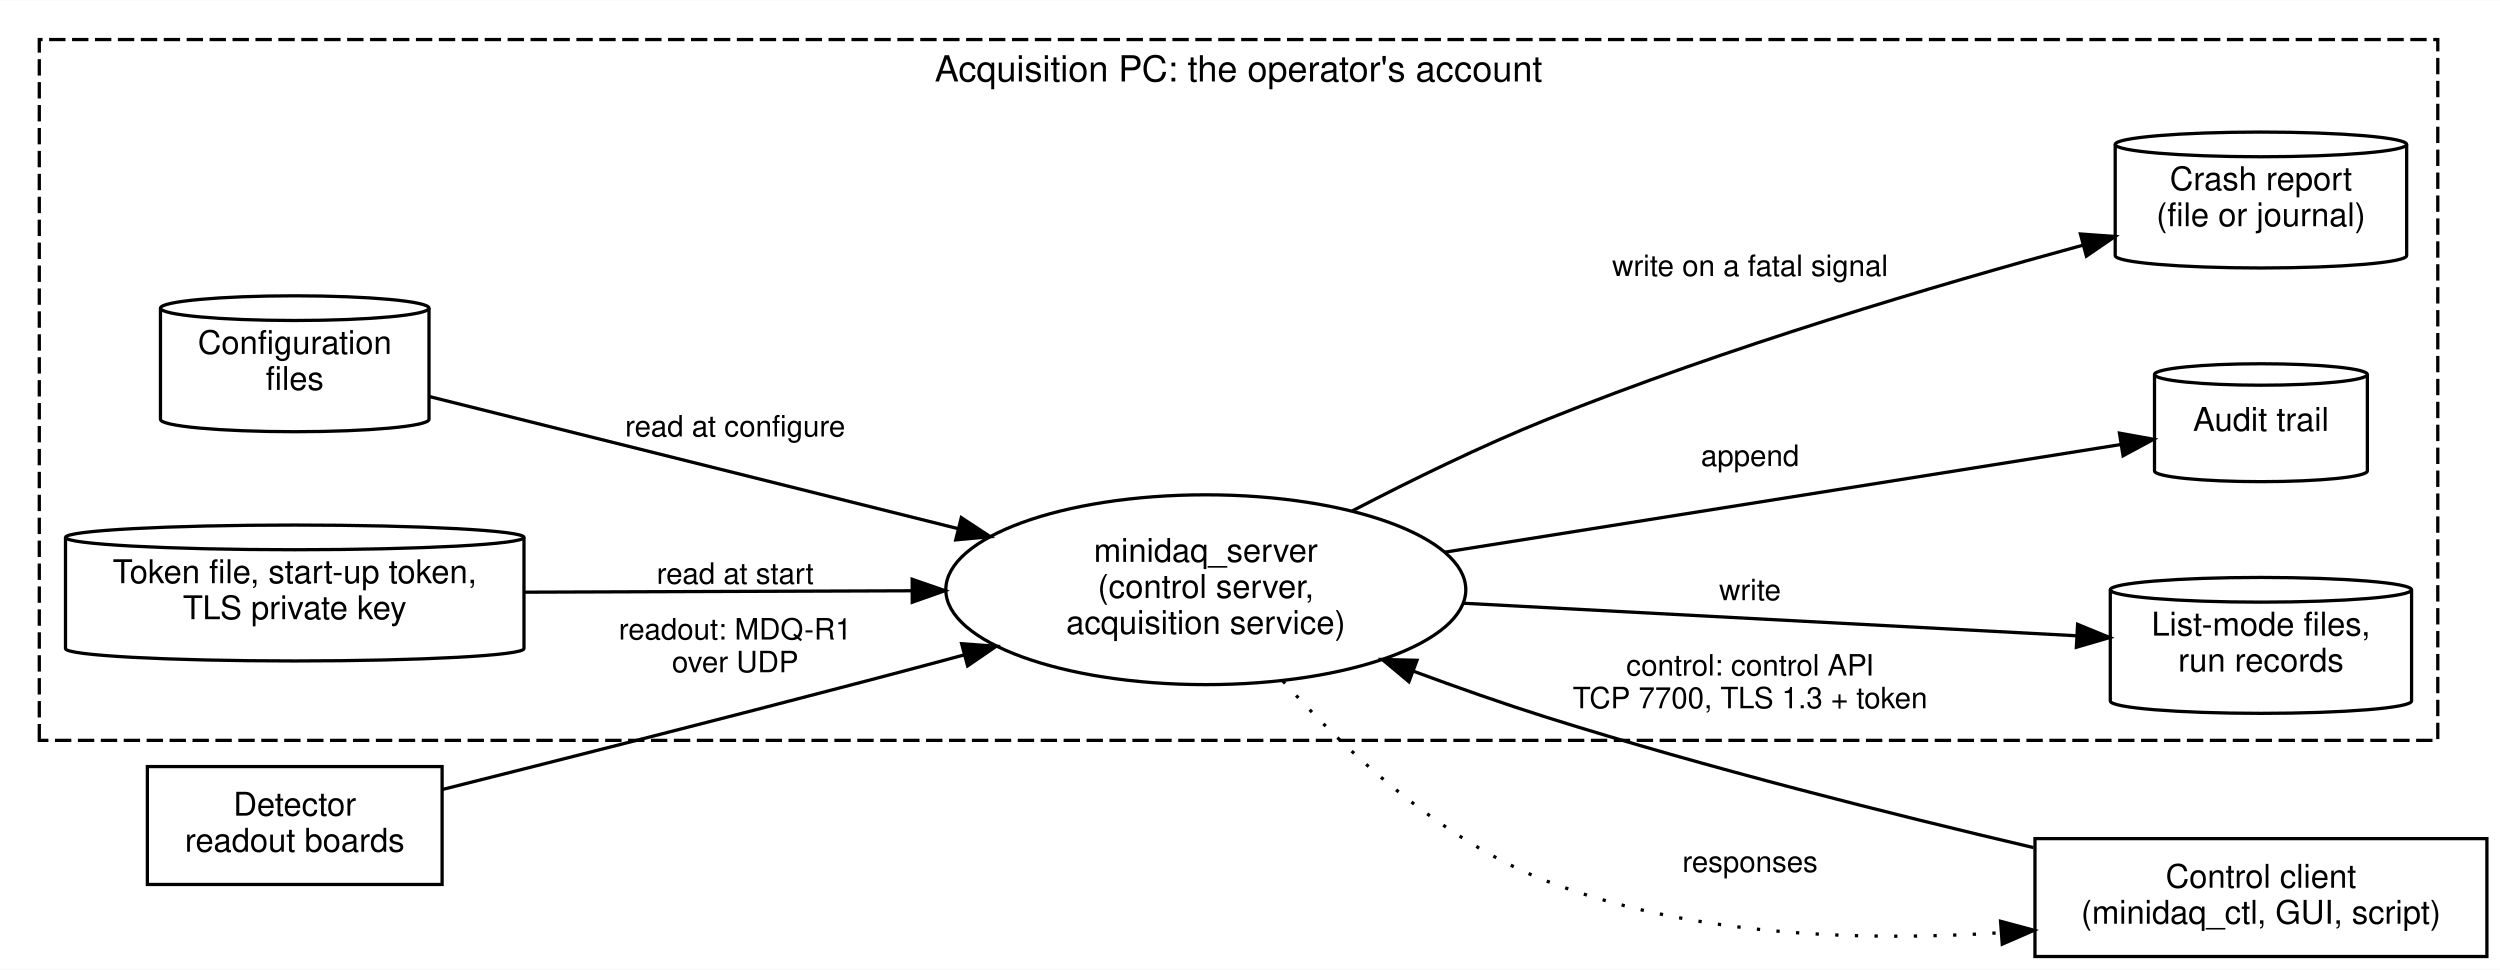
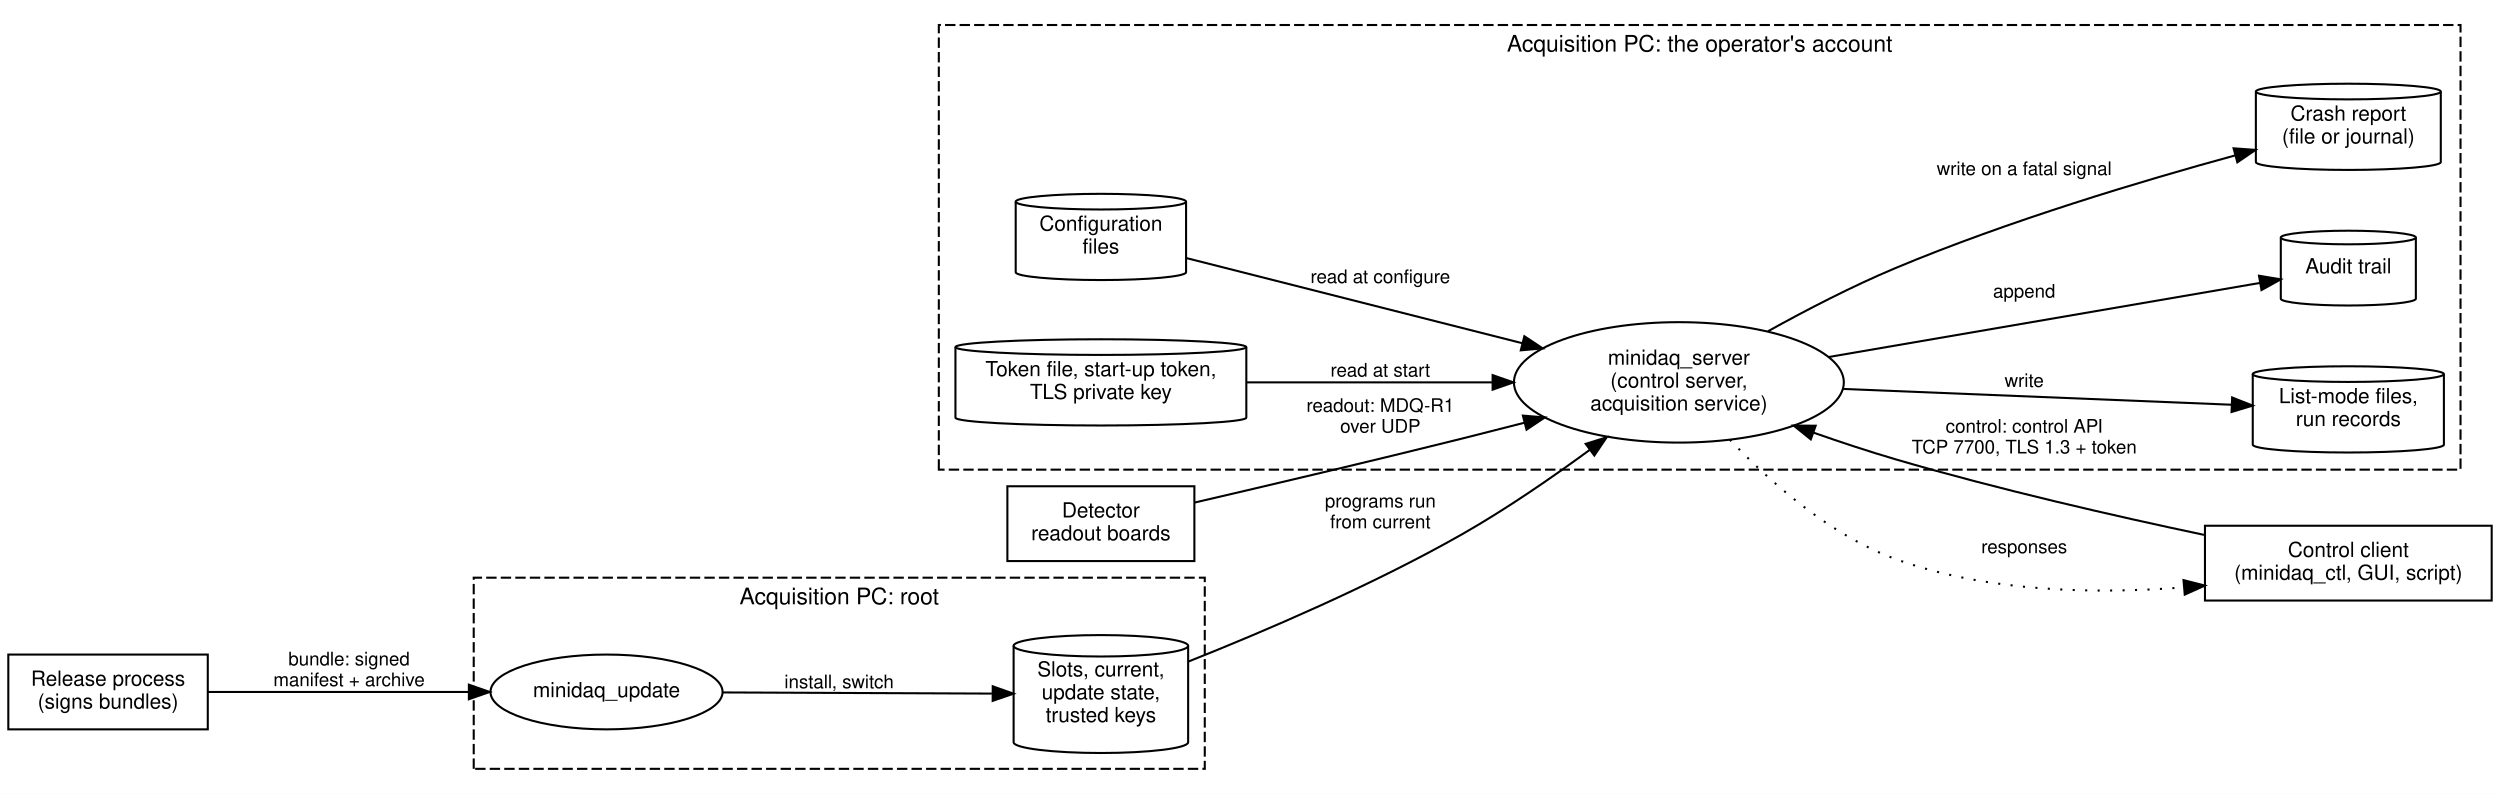
- <svg xmlns="http://www.w3.org/2000/svg" width="763pt" height="296pt" viewBox="0.00 0.00 763.39 296.00">
-   <g id="graph0" class="graph" transform="scale(1 1) rotate(0) translate(4 292)">
-     <polygon fill="white" stroke="transparent" points="-4,4 -4,-292 759.39,-292 759.39,4 -4,4" />
+ <svg xmlns="http://www.w3.org/2000/svg" width="1203pt" height="382pt" viewBox="0.00 0.00 1203.24 382.00">
+   <g id="graph0" class="graph" transform="scale(1 1) rotate(0) translate(4 378)">
+     <polygon fill="white" stroke="transparent" points="-4,4 -4,-378 1199.24,-378 1199.24,4 -4,4" />
    <g id="clust1" class="cluster">
-       <polygon fill="none" stroke="black" stroke-dasharray="5,2" points="8,-66 8,-280 740.39,-280 740.39,-66 8,-66" />
-       <text text-anchor="middle" x="374.2" y="-267.2" font-family="Helvetica,sans-Serif" font-size="11.00">Acquisition PC: the operator's account</text>
+       <polygon fill="none" stroke="black" stroke-dasharray="5,2" points="447.85,-152 447.85,-366 1180.24,-366 1180.24,-152 447.85,-152" />
+       <text text-anchor="middle" x="814.04" y="-353.2" font-family="Helvetica,sans-Serif" font-size="11.00">Acquisition PC: the operator's account</text>
+     </g>
+     <g id="clust2" class="cluster">
+       <polygon fill="none" stroke="black" stroke-dasharray="5,2" points="224,-8 224,-100 575.85,-100 575.85,-8 224,-8" />
+       <text text-anchor="middle" x="399.92" y="-87.2" font-family="Helvetica,sans-Serif" font-size="11.00">Acquisition PC: root</text>
    </g>
    <g id="node1" class="node">
-       <polygon fill="none" stroke="black" points="755.39,-36 617.39,-36 617.39,0 755.39,0 755.39,-36" />
-       <text text-anchor="middle" x="686.39" y="-21" font-family="Helvetica,sans-Serif" font-size="10.00">Control client</text>
-       <text text-anchor="middle" x="686.39" y="-10" font-family="Helvetica,sans-Serif" font-size="10.00">(minidaq_ctl, GUI, script)</text>
+       <polygon fill="none" stroke="black" points="1195.24,-125 1057.24,-125 1057.24,-89 1195.24,-89 1195.24,-125" />
+       <text text-anchor="middle" x="1126.24" y="-110" font-family="Helvetica,sans-Serif" font-size="10.00">Control client</text>
+       <text text-anchor="middle" x="1126.24" y="-99" font-family="Helvetica,sans-Serif" font-size="10.00">(minidaq_ctl, GUI, script)</text>
    </g>
    <g id="node3" class="node">
-       <ellipse fill="none" stroke="black" cx="364.2" cy="-112" rx="79.39" ry="28.98" />
-       <text text-anchor="middle" x="364.2" y="-120.5" font-family="Helvetica,sans-Serif" font-size="10.00">minidaq_server</text>
-       <text text-anchor="middle" x="364.2" y="-109.5" font-family="Helvetica,sans-Serif" font-size="10.00">(control server,</text>
-       <text text-anchor="middle" x="364.2" y="-98.5" font-family="Helvetica,sans-Serif" font-size="10.00">acquisition service)</text>
+       <ellipse fill="none" stroke="black" cx="804.04" cy="-194" rx="79.39" ry="28.98" />
+       <text text-anchor="middle" x="804.04" y="-202.5" font-family="Helvetica,sans-Serif" font-size="10.00">minidaq_server</text>
+       <text text-anchor="middle" x="804.04" y="-191.5" font-family="Helvetica,sans-Serif" font-size="10.00">(control server,</text>
+       <text text-anchor="middle" x="804.04" y="-180.5" font-family="Helvetica,sans-Serif" font-size="10.00">acquisition service)</text>
    </g>
    <g id="edge1" class="edge">
-       <path fill="none" stroke="black" d="M616.91,-33.26C573.92,-43.36 517.51,-57.55 468.39,-73 455.09,-77.19 441,-82.15 427.65,-87.1" />
-       <polygon fill="black" stroke="black" points="426.22,-83.9 418.09,-90.7 428.68,-90.45 426.22,-83.9" />
-       <text text-anchor="middle" x="530.39" y="-85.8" font-family="Helvetica,sans-Serif" font-size="9.00">control: control API</text>
-       <text text-anchor="middle" x="530.39" y="-75.8" font-family="Helvetica,sans-Serif" font-size="9.00">TCP 7700, TLS 1.3 + token</text>
+       <path fill="none" stroke="black" d="M1056.78,-120.61C1013.8,-129.69 957.39,-142.58 908.24,-157 895.43,-160.76 881.9,-165.23 869,-169.75" />
+       <polygon fill="black" stroke="black" points="867.53,-166.56 859.27,-173.2 869.87,-173.15 867.53,-166.56" />
+       <text text-anchor="middle" x="970.24" y="-169.8" font-family="Helvetica,sans-Serif" font-size="9.00">control: control API</text>
+       <text text-anchor="middle" x="970.24" y="-159.8" font-family="Helvetica,sans-Serif" font-size="9.00">TCP 7700, TLS 1.3 + token</text>
    </g>
    <g id="node2" class="node">
-       <polygon fill="none" stroke="black" points="131,-58 41,-58 41,-22 131,-22 131,-58" />
-       <text text-anchor="middle" x="86" y="-43" font-family="Helvetica,sans-Serif" font-size="10.00">Detector</text>
-       <text text-anchor="middle" x="86" y="-32" font-family="Helvetica,sans-Serif" font-size="10.00">readout boards</text>
+       <polygon fill="none" stroke="black" points="570.85,-144 480.85,-144 480.85,-108 570.85,-108 570.85,-144" />
+       <text text-anchor="middle" x="525.85" y="-129" font-family="Helvetica,sans-Serif" font-size="10.00">Detector</text>
+       <text text-anchor="middle" x="525.85" y="-118" font-family="Helvetica,sans-Serif" font-size="10.00">readout boards</text>
    </g>
    <g id="edge3" class="edge">
-       <path fill="none" stroke="black" d="M131.14,-51.02C166.12,-59.81 216.24,-72.5 260,-84 269.86,-86.59 280.25,-89.36 290.47,-92.11" />
-       <polygon fill="black" stroke="black" points="289.64,-95.51 300.21,-94.74 291.46,-88.75 289.64,-95.51" />
-       <text text-anchor="middle" x="220.5" y="-96.8" font-family="Helvetica,sans-Serif" font-size="9.00">readout: MDQ-R1</text>
-       <text text-anchor="middle" x="220.5" y="-86.8" font-family="Helvetica,sans-Serif" font-size="9.00">over UDP</text>
+       <path fill="none" stroke="black" d="M571,-136.17C606,-144.3 656.12,-156.1 699.85,-167 709.48,-169.4 719.61,-171.98 729.6,-174.56" />
+       <polygon fill="black" stroke="black" points="728.96,-178.01 739.52,-177.13 730.72,-171.24 728.96,-178.01" />
+       <text text-anchor="middle" x="660.35" y="-179.8" font-family="Helvetica,sans-Serif" font-size="9.00">readout: MDQ-R1</text>
+       <text text-anchor="middle" x="660.35" y="-169.8" font-family="Helvetica,sans-Serif" font-size="9.00">over UDP</text>
    </g>
    <g id="edge2" class="edge">
-       <path fill="none" stroke="black" stroke-dasharray="1,5" d="M387.74,-84.13C406.73,-62.98 435.93,-35.49 468.39,-23 512.18,-6.15 564.71,-4.51 607.12,-7.27" />
-       <polygon fill="black" stroke="black" points="606.88,-10.76 617.11,-8.01 607.4,-3.78 606.88,-10.76" />
-       <text text-anchor="middle" x="530.39" y="-25.8" font-family="Helvetica,sans-Serif" font-size="9.00">responses</text>
+       <path fill="none" stroke="black" stroke-dasharray="1,5" d="M828.58,-166.41C847.71,-146.25 876.61,-120.51 908.24,-109 952.32,-92.95 1004.86,-92.04 1047.2,-95.34" />
+       <polygon fill="black" stroke="black" points="1046.91,-98.83 1057.17,-96.21 1047.51,-91.86 1046.91,-98.83" />
+       <text text-anchor="middle" x="970.24" y="-111.8" font-family="Helvetica,sans-Serif" font-size="9.00">responses</text>
    </g>
    <g id="node6" class="node">
-       <path fill="none" stroke="black" d="M732.39,-111.98C732.39,-114.06 711.77,-115.75 686.39,-115.75 661.01,-115.75 640.39,-114.06 640.39,-111.98 640.39,-111.98 640.39,-78.02 640.39,-78.02 640.39,-75.94 661.01,-74.25 686.39,-74.25 711.77,-74.25 732.39,-75.94 732.39,-78.02 732.39,-78.02 732.39,-111.98 732.39,-111.98" />
-       <path fill="none" stroke="black" d="M732.39,-111.98C732.39,-109.9 711.77,-108.21 686.39,-108.21 661.01,-108.21 640.39,-109.9 640.39,-111.98" />
-       <text text-anchor="middle" x="686.39" y="-98" font-family="Helvetica,sans-Serif" font-size="10.00">List-mode files,</text>
-       <text text-anchor="middle" x="686.39" y="-87" font-family="Helvetica,sans-Serif" font-size="10.00">run records</text>
+       <path fill="none" stroke="black" d="M1172.24,-197.98C1172.24,-200.06 1151.62,-201.75 1126.24,-201.75 1100.86,-201.75 1080.24,-200.06 1080.24,-197.98 1080.24,-197.98 1080.24,-164.02 1080.24,-164.02 1080.24,-161.94 1100.86,-160.25 1126.24,-160.25 1151.62,-160.25 1172.24,-161.94 1172.24,-164.02 1172.24,-164.02 1172.24,-197.98 1172.24,-197.98" />
+       <path fill="none" stroke="black" d="M1172.24,-197.98C1172.24,-195.9 1151.62,-194.21 1126.24,-194.21 1100.86,-194.21 1080.24,-195.9 1080.24,-197.98" />
+       <text text-anchor="middle" x="1126.24" y="-184" font-family="Helvetica,sans-Serif" font-size="10.00">List-mode files,</text>
+       <text text-anchor="middle" x="1126.24" y="-173" font-family="Helvetica,sans-Serif" font-size="10.00">run records</text>
    </g>
    <g id="edge6" class="edge">
-       <path fill="none" stroke="black" d="M442.71,-107.88C500.54,-104.81 578.17,-100.69 629.9,-97.95" />
-       <polygon fill="black" stroke="black" points="630.41,-101.42 640.21,-97.4 630.03,-94.43 630.41,-101.42" />
-       <text text-anchor="middle" x="530.39" y="-108.8" font-family="Helvetica,sans-Serif" font-size="9.00">write</text>
+       <path fill="none" stroke="black" d="M882.96,-190.84C940.8,-188.49 1018.28,-185.34 1069.89,-183.25" />
+       <polygon fill="black" stroke="black" points="1070.32,-186.73 1080.17,-182.83 1070.04,-179.74 1070.32,-186.73" />
+       <text text-anchor="middle" x="970.24" y="-191.8" font-family="Helvetica,sans-Serif" font-size="9.00">write</text>
    </g>
    <g id="node7" class="node">
-       <path fill="none" stroke="black" d="M718.89,-177.73C718.89,-179.53 704.32,-181 686.39,-181 668.46,-181 653.89,-179.53 653.89,-177.73 653.89,-177.73 653.89,-148.27 653.89,-148.27 653.89,-146.47 668.46,-145 686.39,-145 704.32,-145 718.89,-146.47 718.89,-148.27 718.89,-148.27 718.89,-177.73 718.89,-177.73" />
-       <path fill="none" stroke="black" d="M718.89,-177.73C718.89,-175.92 704.32,-174.45 686.39,-174.45 668.46,-174.45 653.89,-175.92 653.89,-177.73" />
-       <text text-anchor="middle" x="686.39" y="-160.5" font-family="Helvetica,sans-Serif" font-size="10.00">Audit trail</text>
+       <path fill="none" stroke="black" d="M1158.74,-263.73C1158.74,-265.53 1144.17,-267 1126.24,-267 1108.3,-267 1093.74,-265.53 1093.74,-263.73 1093.74,-263.73 1093.74,-234.27 1093.74,-234.27 1093.74,-232.47 1108.3,-231 1126.24,-231 1144.17,-231 1158.74,-232.47 1158.74,-234.27 1158.74,-234.27 1158.74,-263.73 1158.74,-263.73" />
+       <path fill="none" stroke="black" d="M1158.74,-263.73C1158.74,-261.92 1144.17,-260.45 1126.24,-260.45 1108.3,-260.45 1093.74,-261.92 1093.74,-263.73" />
+       <text text-anchor="middle" x="1126.24" y="-246.5" font-family="Helvetica,sans-Serif" font-size="10.00">Audit trail</text>
    </g>
    <g id="edge7" class="edge">
-       <path fill="none" stroke="black" d="M437.05,-123.45C500.67,-133.58 591.31,-148.01 643.67,-156.35" />
-       <polygon fill="black" stroke="black" points="643.19,-159.82 653.61,-157.94 644.29,-152.91 643.19,-159.82" />
-       <text text-anchor="middle" x="530.39" y="-149.8" font-family="Helvetica,sans-Serif" font-size="9.00">append</text>
+       <path fill="none" stroke="black" d="M876.1,-206.21C939.84,-217.15 1031.18,-232.84 1083.73,-241.87" />
+       <polygon fill="black" stroke="black" points="1083.25,-245.34 1093.7,-243.58 1084.44,-238.44 1083.25,-245.34" />
+       <text text-anchor="middle" x="970.24" y="-234.8" font-family="Helvetica,sans-Serif" font-size="9.00">append</text>
    </g>
    <g id="node8" class="node">
-       <path fill="none" stroke="black" d="M730.89,-247.98C730.89,-250.06 710.95,-251.75 686.39,-251.75 661.84,-251.75 641.89,-250.06 641.89,-247.98 641.89,-247.98 641.89,-214.02 641.89,-214.02 641.89,-211.94 661.84,-210.25 686.39,-210.25 710.95,-210.25 730.89,-211.94 730.89,-214.02 730.89,-214.02 730.89,-247.98 730.89,-247.98" />
-       <path fill="none" stroke="black" d="M730.89,-247.98C730.89,-245.9 710.95,-244.21 686.39,-244.21 661.84,-244.21 641.89,-245.9 641.89,-247.98" />
-       <text text-anchor="middle" x="686.39" y="-234" font-family="Helvetica,sans-Serif" font-size="10.00">Crash report</text>
-       <text text-anchor="middle" x="686.39" y="-223" font-family="Helvetica,sans-Serif" font-size="10.00">(file or journal)</text>
+       <path fill="none" stroke="black" d="M1170.74,-333.98C1170.74,-336.06 1150.79,-337.75 1126.24,-337.75 1101.68,-337.75 1081.74,-336.06 1081.74,-333.98 1081.74,-333.98 1081.74,-300.02 1081.74,-300.02 1081.74,-297.94 1101.68,-296.25 1126.24,-296.25 1150.79,-296.25 1170.74,-297.94 1170.74,-300.02 1170.74,-300.02 1170.74,-333.98 1170.74,-333.98" />
+       <path fill="none" stroke="black" d="M1170.74,-333.98C1170.74,-331.9 1150.79,-330.21 1126.24,-330.21 1101.68,-330.21 1081.74,-331.9 1081.74,-333.98" />
+       <text text-anchor="middle" x="1126.24" y="-320" font-family="Helvetica,sans-Serif" font-size="10.00">Crash report</text>
+       <text text-anchor="middle" x="1126.24" y="-309" font-family="Helvetica,sans-Serif" font-size="10.00">(file or journal)</text>
    </g>
    <g id="edge8" class="edge">
-       <path fill="none" stroke="black" d="M408.89,-136.05C426.99,-145.48 448.39,-155.94 468.39,-164 522.96,-185.99 587.64,-205.11 632.1,-217.23" />
-       <polygon fill="black" stroke="black" points="631.27,-220.63 641.83,-219.86 633.09,-213.87 631.27,-220.63" />
-       <text text-anchor="middle" x="530.39" y="-207.8" font-family="Helvetica,sans-Serif" font-size="9.00">write on a fatal signal</text>
+       <path fill="none" stroke="black" d="M846.85,-218.57C865.29,-228.8 887.45,-240.29 908.24,-249 962.57,-271.76 1027.29,-291.09 1071.83,-303.26" />
+       <polygon fill="black" stroke="black" points="1071.01,-306.66 1081.57,-305.89 1072.83,-299.9 1071.01,-306.66" />
+       <text text-anchor="middle" x="970.24" y="-293.8" font-family="Helvetica,sans-Serif" font-size="9.00">write on a fatal signal</text>
    </g>
    <g id="node4" class="node">
-       <path fill="none" stroke="black" d="M127,-197.98C127,-200.06 108.62,-201.75 86,-201.75 63.38,-201.75 45,-200.06 45,-197.98 45,-197.98 45,-164.02 45,-164.02 45,-161.94 63.38,-160.25 86,-160.25 108.62,-160.25 127,-161.94 127,-164.02 127,-164.02 127,-197.98 127,-197.98" />
-       <path fill="none" stroke="black" d="M127,-197.98C127,-195.9 108.62,-194.21 86,-194.21 63.38,-194.21 45,-195.9 45,-197.98" />
-       <text text-anchor="middle" x="86" y="-184" font-family="Helvetica,sans-Serif" font-size="10.00">Configuration</text>
-       <text text-anchor="middle" x="86" y="-173" font-family="Helvetica,sans-Serif" font-size="10.00">files</text>
+       <path fill="none" stroke="black" d="M566.85,-280.98C566.85,-283.06 548.47,-284.75 525.85,-284.75 503.22,-284.75 484.85,-283.06 484.85,-280.98 484.85,-280.98 484.85,-247.02 484.85,-247.02 484.85,-244.94 503.22,-243.25 525.85,-243.25 548.47,-243.25 566.85,-244.94 566.85,-247.02 566.85,-247.02 566.85,-280.98 566.85,-280.98" />
+       <path fill="none" stroke="black" d="M566.85,-280.98C566.85,-278.9 548.47,-277.21 525.85,-277.21 503.22,-277.21 484.85,-278.9 484.85,-280.98" />
+       <text text-anchor="middle" x="525.85" y="-267" font-family="Helvetica,sans-Serif" font-size="10.00">Configuration</text>
+       <text text-anchor="middle" x="525.85" y="-256" font-family="Helvetica,sans-Serif" font-size="10.00">files</text>
    </g>
    <g id="edge4" class="edge">
-       <path fill="none" stroke="black" d="M127.16,-170.97C169.33,-160.43 236.59,-143.63 288.55,-130.65" />
-       <polygon fill="black" stroke="black" points="289.54,-134.01 298.39,-128.19 287.84,-127.22 289.54,-134.01" />
-       <text text-anchor="middle" x="220.5" y="-158.8" font-family="Helvetica,sans-Serif" font-size="9.00">read at configure</text>
+       <path fill="none" stroke="black" d="M567.01,-253.82C609.24,-243.12 676.66,-226.03 728.65,-212.85" />
+       <polygon fill="black" stroke="black" points="729.67,-216.21 738.5,-210.36 727.95,-209.42 729.67,-216.21" />
+       <text text-anchor="middle" x="660.35" y="-241.8" font-family="Helvetica,sans-Serif" font-size="9.00">read at configure</text>
    </g>
    <g id="node5" class="node">
-       <path fill="none" stroke="black" d="M156,-127.98C156,-130.06 124.62,-131.75 86,-131.75 47.38,-131.75 16,-130.06 16,-127.98 16,-127.98 16,-94.02 16,-94.02 16,-91.94 47.38,-90.25 86,-90.25 124.62,-90.25 156,-91.94 156,-94.02 156,-94.02 156,-127.98 156,-127.98" />
-       <path fill="none" stroke="black" d="M156,-127.98C156,-125.9 124.62,-124.21 86,-124.21 47.38,-124.21 16,-125.9 16,-127.98" />
-       <text text-anchor="middle" x="86" y="-114" font-family="Helvetica,sans-Serif" font-size="10.00">Token file, start-up token,</text>
-       <text text-anchor="middle" x="86" y="-103" font-family="Helvetica,sans-Serif" font-size="10.00">TLS private key</text>
+       <path fill="none" stroke="black" d="M595.85,-210.98C595.85,-213.06 564.47,-214.75 525.85,-214.75 487.22,-214.75 455.85,-213.06 455.85,-210.98 455.85,-210.98 455.85,-177.02 455.85,-177.02 455.85,-174.94 487.22,-173.25 525.85,-173.25 564.47,-173.25 595.85,-174.94 595.85,-177.02 595.85,-177.02 595.85,-210.98 595.85,-210.98" />
+       <path fill="none" stroke="black" d="M595.85,-210.98C595.85,-208.9 564.47,-207.21 525.85,-207.21 487.22,-207.21 455.85,-208.9 455.85,-210.98" />
+       <text text-anchor="middle" x="525.85" y="-197" font-family="Helvetica,sans-Serif" font-size="10.00">Token file, start-up token,</text>
+       <text text-anchor="middle" x="525.85" y="-186" font-family="Helvetica,sans-Serif" font-size="10.00">TLS private key</text>
    </g>
    <g id="edge5" class="edge">
-       <path fill="none" stroke="black" d="M156.34,-111.25C192.13,-111.38 236.2,-111.54 274.44,-111.68" />
-       <polygon fill="black" stroke="black" points="274.54,-115.18 284.55,-111.72 274.56,-108.18 274.54,-115.18" />
-       <text text-anchor="middle" x="220.5" y="-113.8" font-family="Helvetica,sans-Serif" font-size="9.00">read at start</text>
+       <path fill="none" stroke="black" d="M596.19,-194C631.98,-194 676.04,-194 714.29,-194" />
+       <polygon fill="black" stroke="black" points="714.39,-197.5 724.39,-194 714.39,-190.5 714.39,-197.5" />
+       <text text-anchor="middle" x="660.35" y="-196.8" font-family="Helvetica,sans-Serif" font-size="9.00">read at start</text>
+     </g>
+     <g id="node9" class="node">
+       <polygon fill="none" stroke="black" points="96,-63 0,-63 0,-27 96,-27 96,-63" />
+       <text text-anchor="middle" x="48" y="-48" font-family="Helvetica,sans-Serif" font-size="10.00">Release process</text>
+       <text text-anchor="middle" x="48" y="-37" font-family="Helvetica,sans-Serif" font-size="10.00">(signs bundles)</text>
+     </g>
+     <g id="node10" class="node">
+       <ellipse fill="none" stroke="black" cx="287.92" cy="-45" rx="55.85" ry="18" />
+       <text text-anchor="middle" x="287.92" y="-42.5" font-family="Helvetica,sans-Serif" font-size="10.00">minidaq_update</text>
+     </g>
+     <g id="edge9" class="edge">
+       <path fill="none" stroke="black" d="M96.01,-45C131.89,-45 181.75,-45 221.52,-45" />
+       <polygon fill="black" stroke="black" points="221.67,-48.5 231.67,-45 221.67,-41.5 221.67,-48.5" />
+       <text text-anchor="middle" x="164" y="-57.8" font-family="Helvetica,sans-Serif" font-size="9.00">bundle: signed</text>
+       <text text-anchor="middle" x="164" y="-47.8" font-family="Helvetica,sans-Serif" font-size="9.00">manifest + archive</text>
+     </g>
+     <g id="node11" class="node">
+       <path fill="none" stroke="black" d="M567.85,-67.22C567.85,-70.06 549.02,-72.38 525.85,-72.38 502.67,-72.38 483.85,-70.06 483.85,-67.22 483.85,-67.22 483.85,-20.78 483.85,-20.78 483.85,-17.94 502.67,-15.62 525.85,-15.62 549.02,-15.62 567.85,-17.94 567.85,-20.78 567.85,-20.78 567.85,-67.22 567.85,-67.22" />
+       <path fill="none" stroke="black" d="M567.85,-67.22C567.85,-64.37 549.02,-62.06 525.85,-62.06 502.67,-62.06 483.85,-64.37 483.85,-67.22" />
+       <text text-anchor="middle" x="525.85" y="-52.5" font-family="Helvetica,sans-Serif" font-size="10.00">Slots, current,</text>
+       <text text-anchor="middle" x="525.85" y="-41.5" font-family="Helvetica,sans-Serif" font-size="10.00">update state,</text>
+       <text text-anchor="middle" x="525.85" y="-30.5" font-family="Helvetica,sans-Serif" font-size="10.00">trusted keys</text>
+     </g>
+     <g id="edge10" class="edge">
+       <path fill="none" stroke="black" d="M343.94,-44.77C383.02,-44.6 435.13,-44.38 473.39,-44.22" />
+       <polygon fill="black" stroke="black" points="473.8,-47.72 483.79,-44.17 473.77,-40.72 473.8,-47.72" />
+       <text text-anchor="middle" x="399.85" y="-46.8" font-family="Helvetica,sans-Serif" font-size="9.00">install, switch</text>
+     </g>
+     <g id="edge11" class="edge">
+       <path fill="none" stroke="black" d="M568.15,-59.71C603.91,-73.93 656.55,-96.37 699.85,-121 720.85,-132.95 742.89,-148.13 761.17,-161.55" />
+       <polygon fill="black" stroke="black" points="759.18,-164.42 769.29,-167.57 763.35,-158.8 759.18,-164.42" />
+       <text text-anchor="middle" x="660.35" y="-133.8" font-family="Helvetica,sans-Serif" font-size="9.00">programs run</text>
+       <text text-anchor="middle" x="660.35" y="-123.8" font-family="Helvetica,sans-Serif" font-size="9.00">from current</text>
    </g>
  </g>
</svg>
